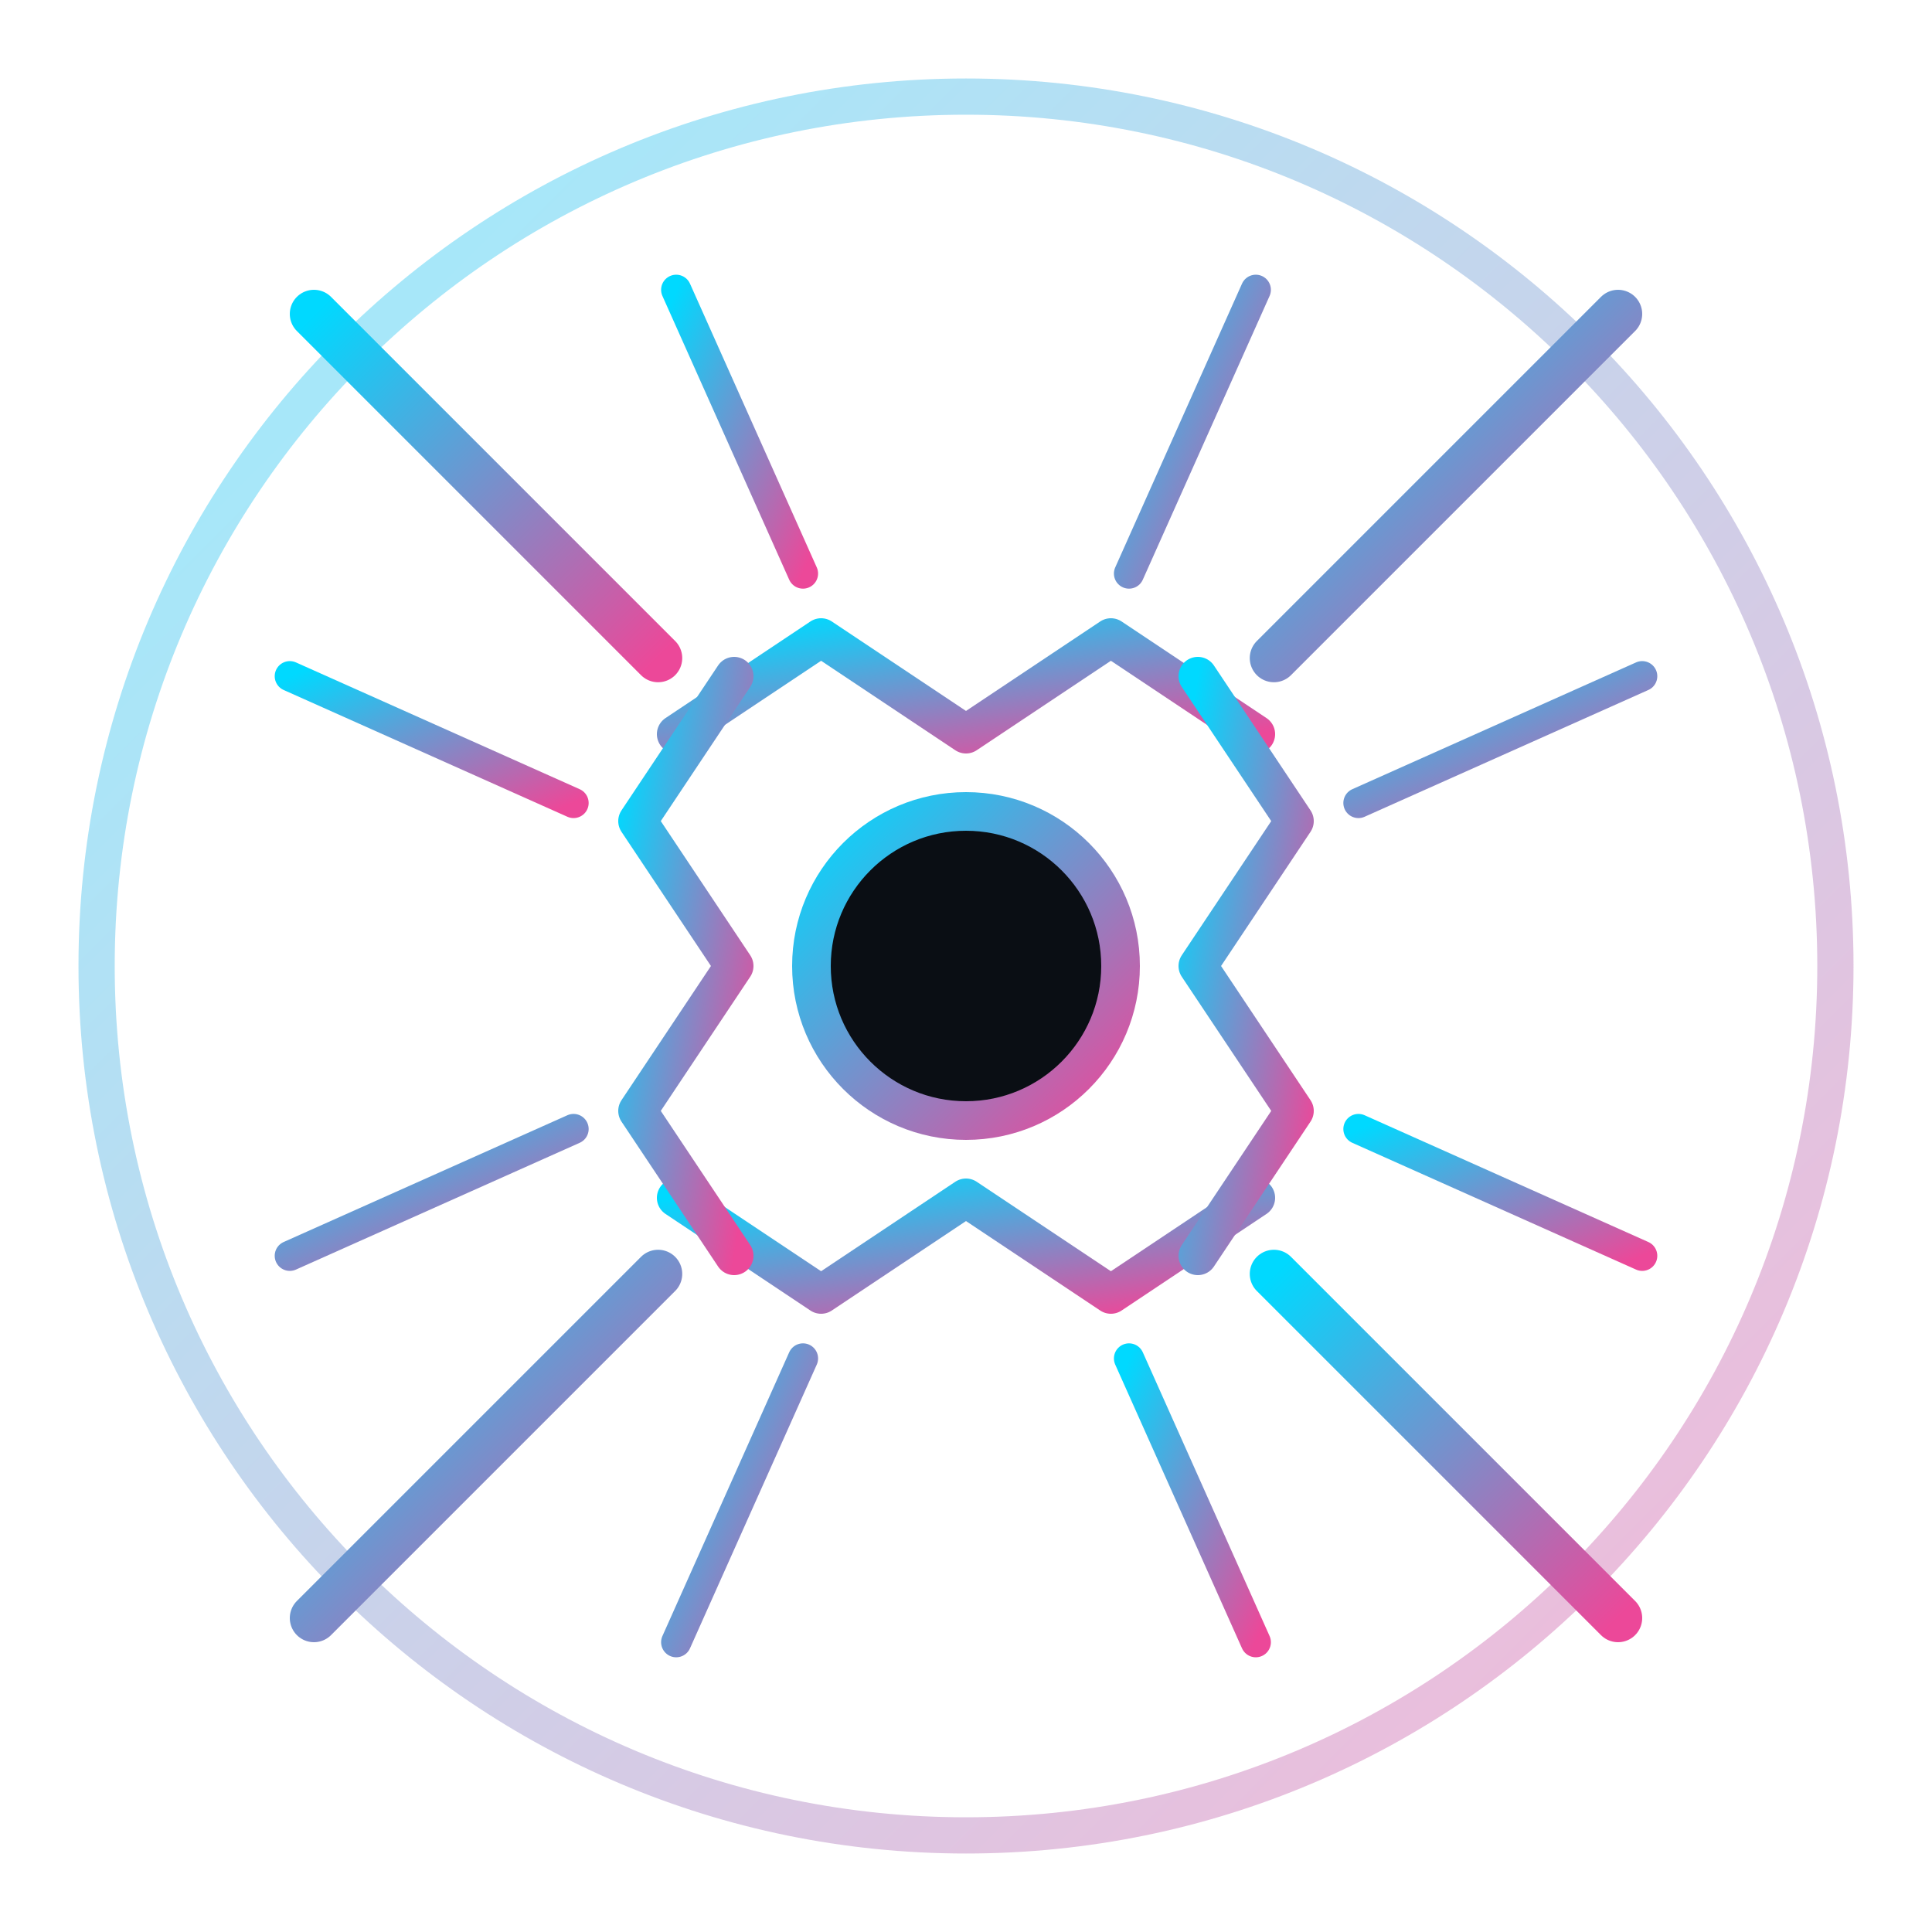
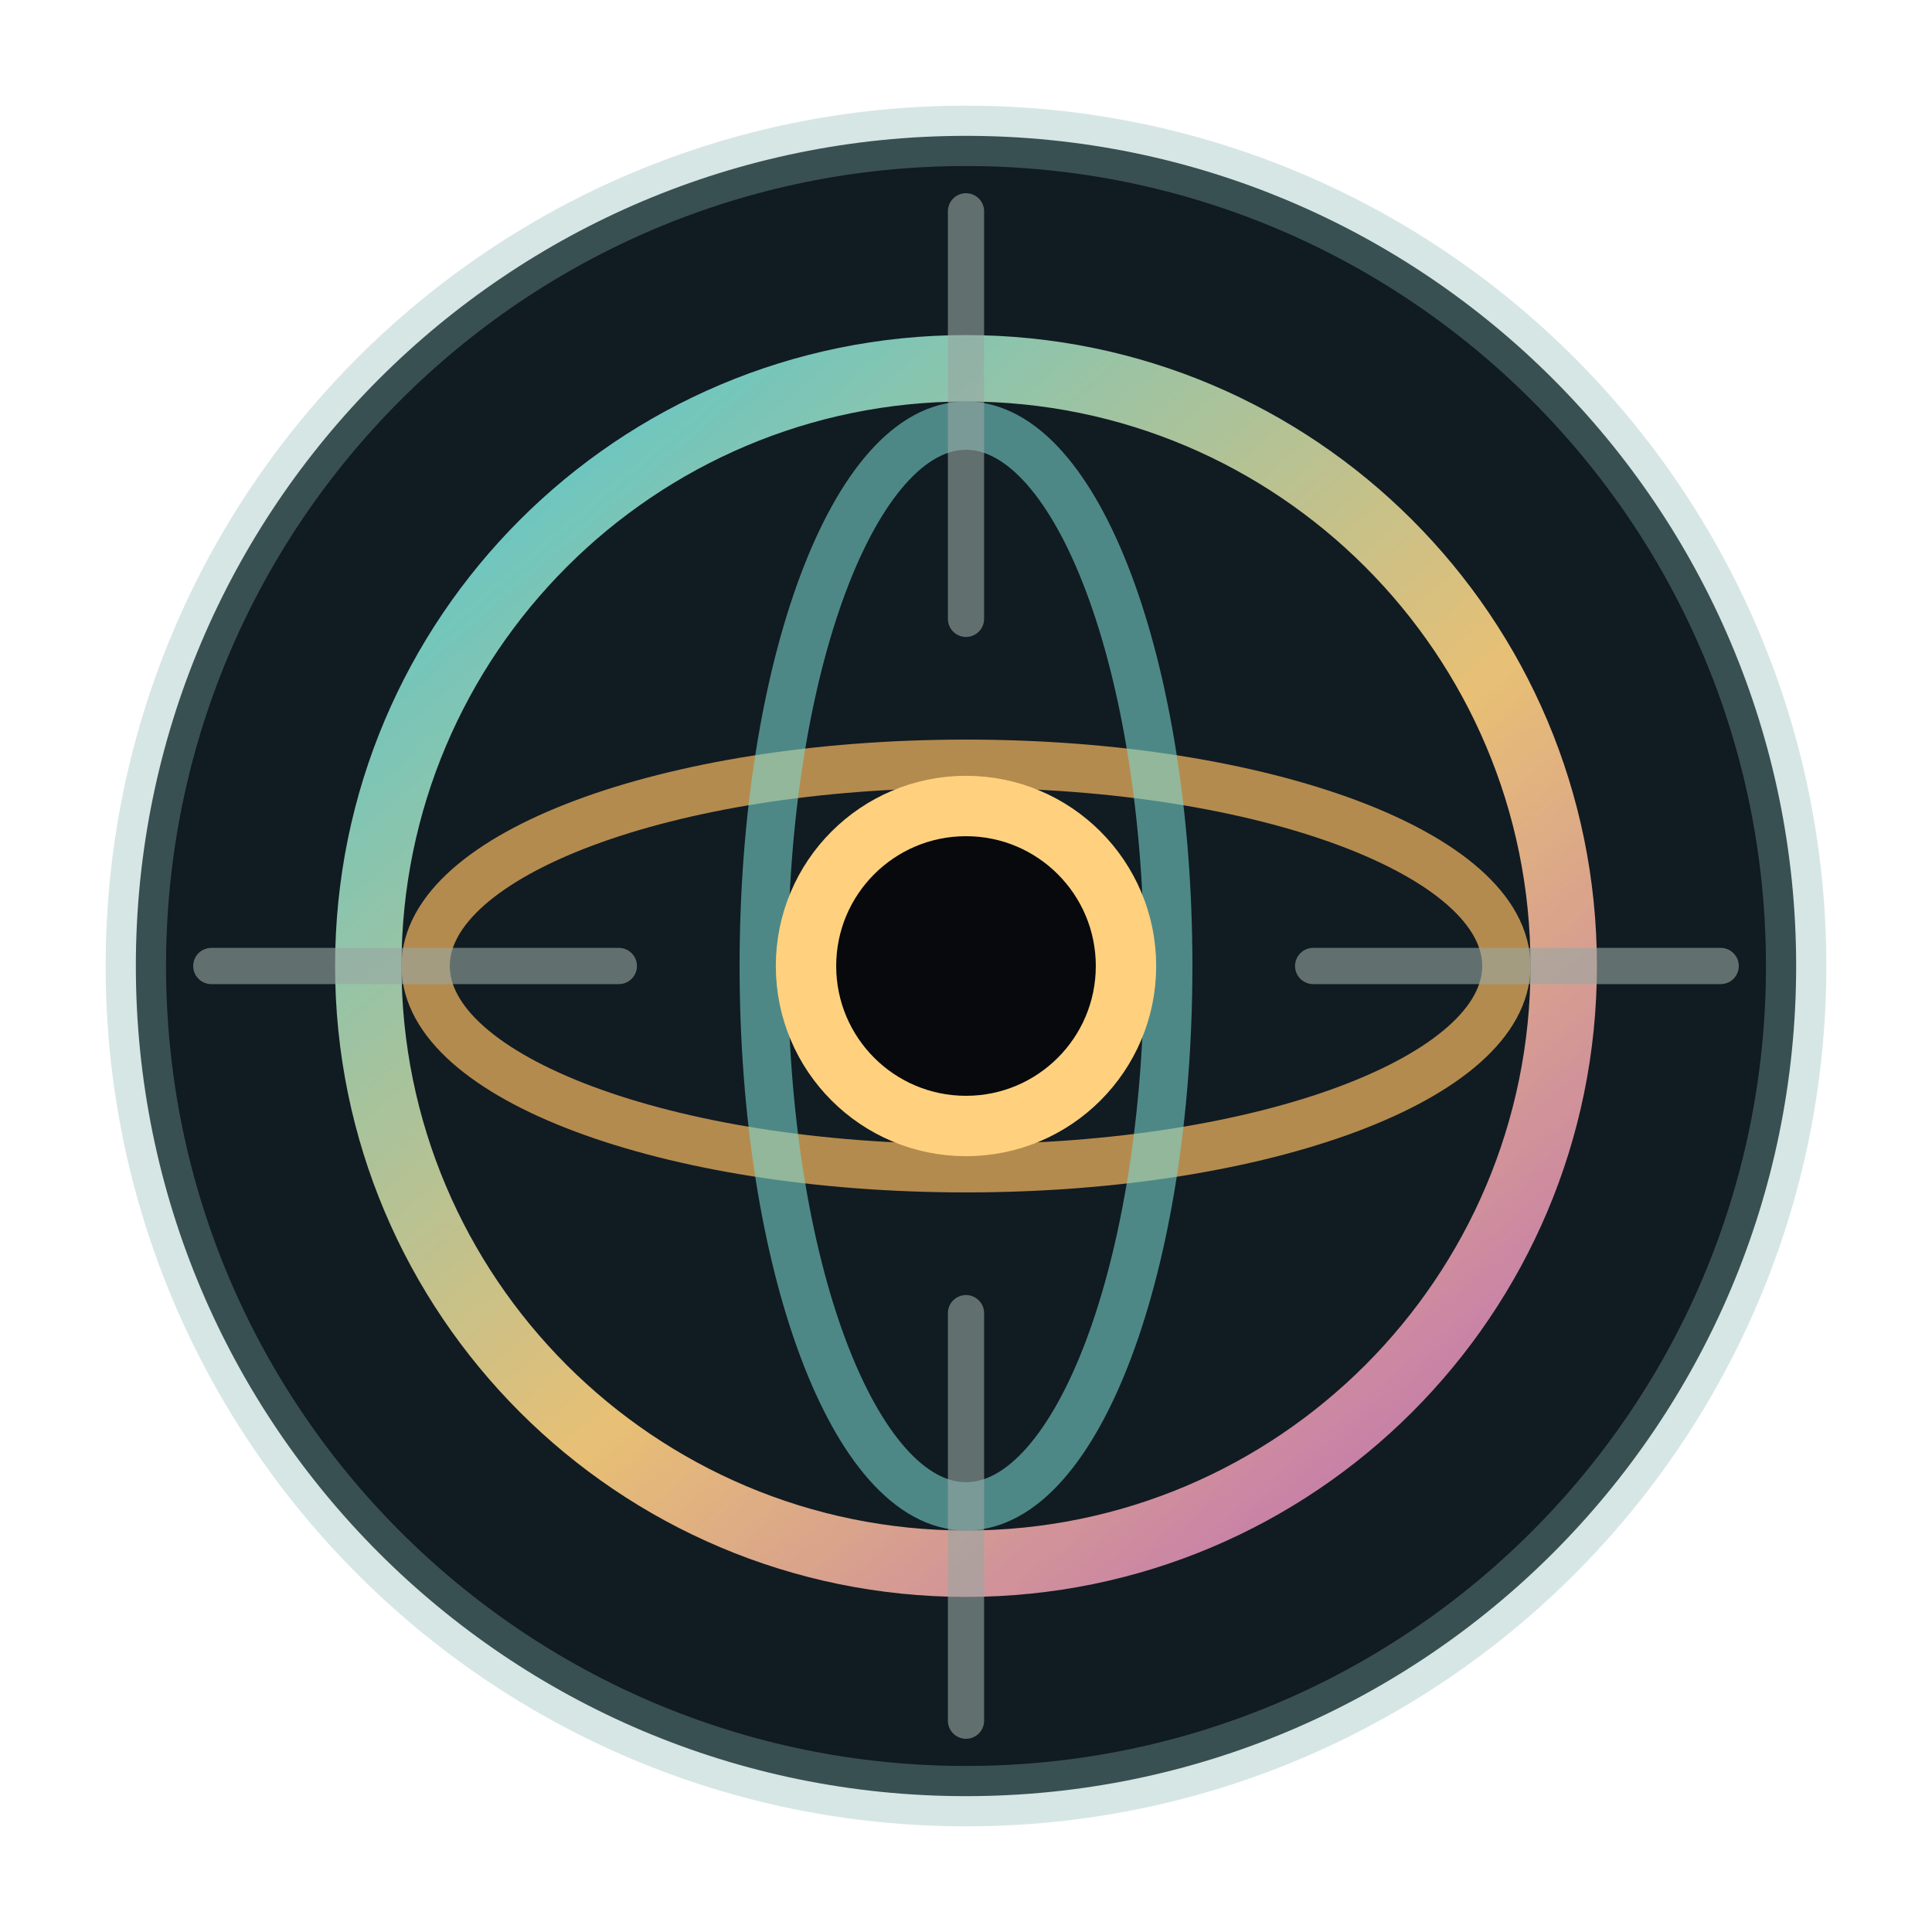
- <svg xmlns="http://www.w3.org/2000/svg" viewBox="0 0 32 32">
+ <svg xmlns="http://www.w3.org/2000/svg" viewBox="0 0 64 64">
  <defs>
-     <linearGradient id="g" x1="0%" y1="0%" x2="100%" y2="100%">
-       <stop offset="0%" stop-color="#00d9ff" />
-       <stop offset="100%" stop-color="#ec4899" />
+     <linearGradient id="lens" x1="16%" y1="10%" x2="86%" y2="92%">
+       <stop offset="0%" stop-color="#78d8d0" />
+       <stop offset="58%" stop-color="#ffd17e" />
+       <stop offset="100%" stop-color="#d987ba" />
    </linearGradient>
  </defs>
-   <circle cx="16" cy="16" r="14.4" fill="none" stroke="url(#g)" stroke-width="0.6" opacity="0.4" />
-   <line x1="16" y1="8.8" x2="16" y2="0.64" stroke="url(#g)" stroke-width="0.8" stroke-linecap="round" />
-   <line x1="16" y1="23.2" x2="16" y2="31.36" stroke="url(#g)" stroke-width="0.8" stroke-linecap="round" />
-   <line x1="8.8" y1="16" x2="0.64" y2="16" stroke="url(#g)" stroke-width="0.8" stroke-linecap="round" />
-   <line x1="23.2" y1="16" x2="31.36" y2="16" stroke="url(#g)" stroke-width="0.8" stroke-linecap="round" />
-   <line x1="10.9" y1="10.9" x2="5.2" y2="5.2" stroke="url(#g)" stroke-width="0.8" stroke-linecap="round" />
-   <line x1="21.1" y1="10.9" x2="26.8" y2="5.2" stroke="url(#g)" stroke-width="0.8" stroke-linecap="round" />
-   <line x1="10.9" y1="21.1" x2="5.2" y2="26.8" stroke="url(#g)" stroke-width="0.8" stroke-linecap="round" />
-   <line x1="21.1" y1="21.1" x2="26.8" y2="26.8" stroke="url(#g)" stroke-width="0.8" stroke-linecap="round" />
-   <line x1="13.3" y1="9.5" x2="11.2" y2="4.8" stroke="url(#g)" stroke-width="0.5" stroke-linecap="round" />
-   <line x1="18.7" y1="9.5" x2="20.8" y2="4.8" stroke="url(#g)" stroke-width="0.5" stroke-linecap="round" />
-   <line x1="9.5" y1="13.3" x2="4.8" y2="11.2" stroke="url(#g)" stroke-width="0.5" stroke-linecap="round" />
-   <line x1="22.5" y1="13.3" x2="27.2" y2="11.2" stroke="url(#g)" stroke-width="0.5" stroke-linecap="round" />
-   <line x1="9.5" y1="18.7" x2="4.8" y2="20.8" stroke="url(#g)" stroke-width="0.5" stroke-linecap="round" />
-   <line x1="22.5" y1="18.7" x2="27.2" y2="20.8" stroke="url(#g)" stroke-width="0.5" stroke-linecap="round" />
-   <line x1="13.3" y1="22.5" x2="11.2" y2="27.2" stroke="url(#g)" stroke-width="0.5" stroke-linecap="round" />
-   <line x1="18.7" y1="22.5" x2="20.8" y2="27.2" stroke="url(#g)" stroke-width="0.5" stroke-linecap="round" />
-   <path d="M11.2 12.16 L13.6 10.56 L16 12.16 L18.4 10.56 L20.8 12.16" fill="none" stroke="url(#g)" stroke-width="0.64" stroke-linecap="round" stroke-linejoin="round" />
-   <path d="M11.2 19.84 L13.6 21.44 L16 19.84 L18.4 21.44 L20.8 19.84" fill="none" stroke="url(#g)" stroke-width="0.64" stroke-linecap="round" stroke-linejoin="round" />
-   <path d="M12.16 11.2 L10.56 13.6 L12.16 16 L10.56 18.4 L12.16 20.8" fill="none" stroke="url(#g)" stroke-width="0.64" stroke-linecap="round" stroke-linejoin="round" />
-   <path d="M19.84 11.2 L21.44 13.6 L19.84 16 L21.44 18.4 L19.84 20.8" fill="none" stroke="url(#g)" stroke-width="0.64" stroke-linecap="round" stroke-linejoin="round" />
-   <circle cx="16" cy="16" r="2.56" fill="#0a0e14" stroke="url(#g)" stroke-width="0.64" />
+   <circle cx="32" cy="32" r="27.5" fill="#111b22" stroke="rgba(137, 182, 181, 0.34)" stroke-width="2" />
+   <circle cx="32" cy="32" r="19.8" fill="none" stroke="url(#lens)" stroke-width="2.2" opacity="0.9" />
+   <ellipse cx="32" cy="32" rx="17.9" ry="6.7" fill="none" stroke="#f3b65f" stroke-width="1.6" opacity="0.72" />
+   <ellipse cx="32" cy="32" rx="6.7" ry="17.9" fill="none" stroke="#78d8d0" stroke-width="1.6" opacity="0.58" />
+   <path d="M 7 32 H 20.5 M 43.5 32 H 57 M 32 7 V 20.5 M 32 43.5 V 57" stroke="#98a7a2" stroke-width="1.2" stroke-linecap="round" opacity="0.6" />
+   <circle cx="32" cy="32" r="5.3" fill="#07090d" stroke="#ffd17e" stroke-width="2" />
</svg>
